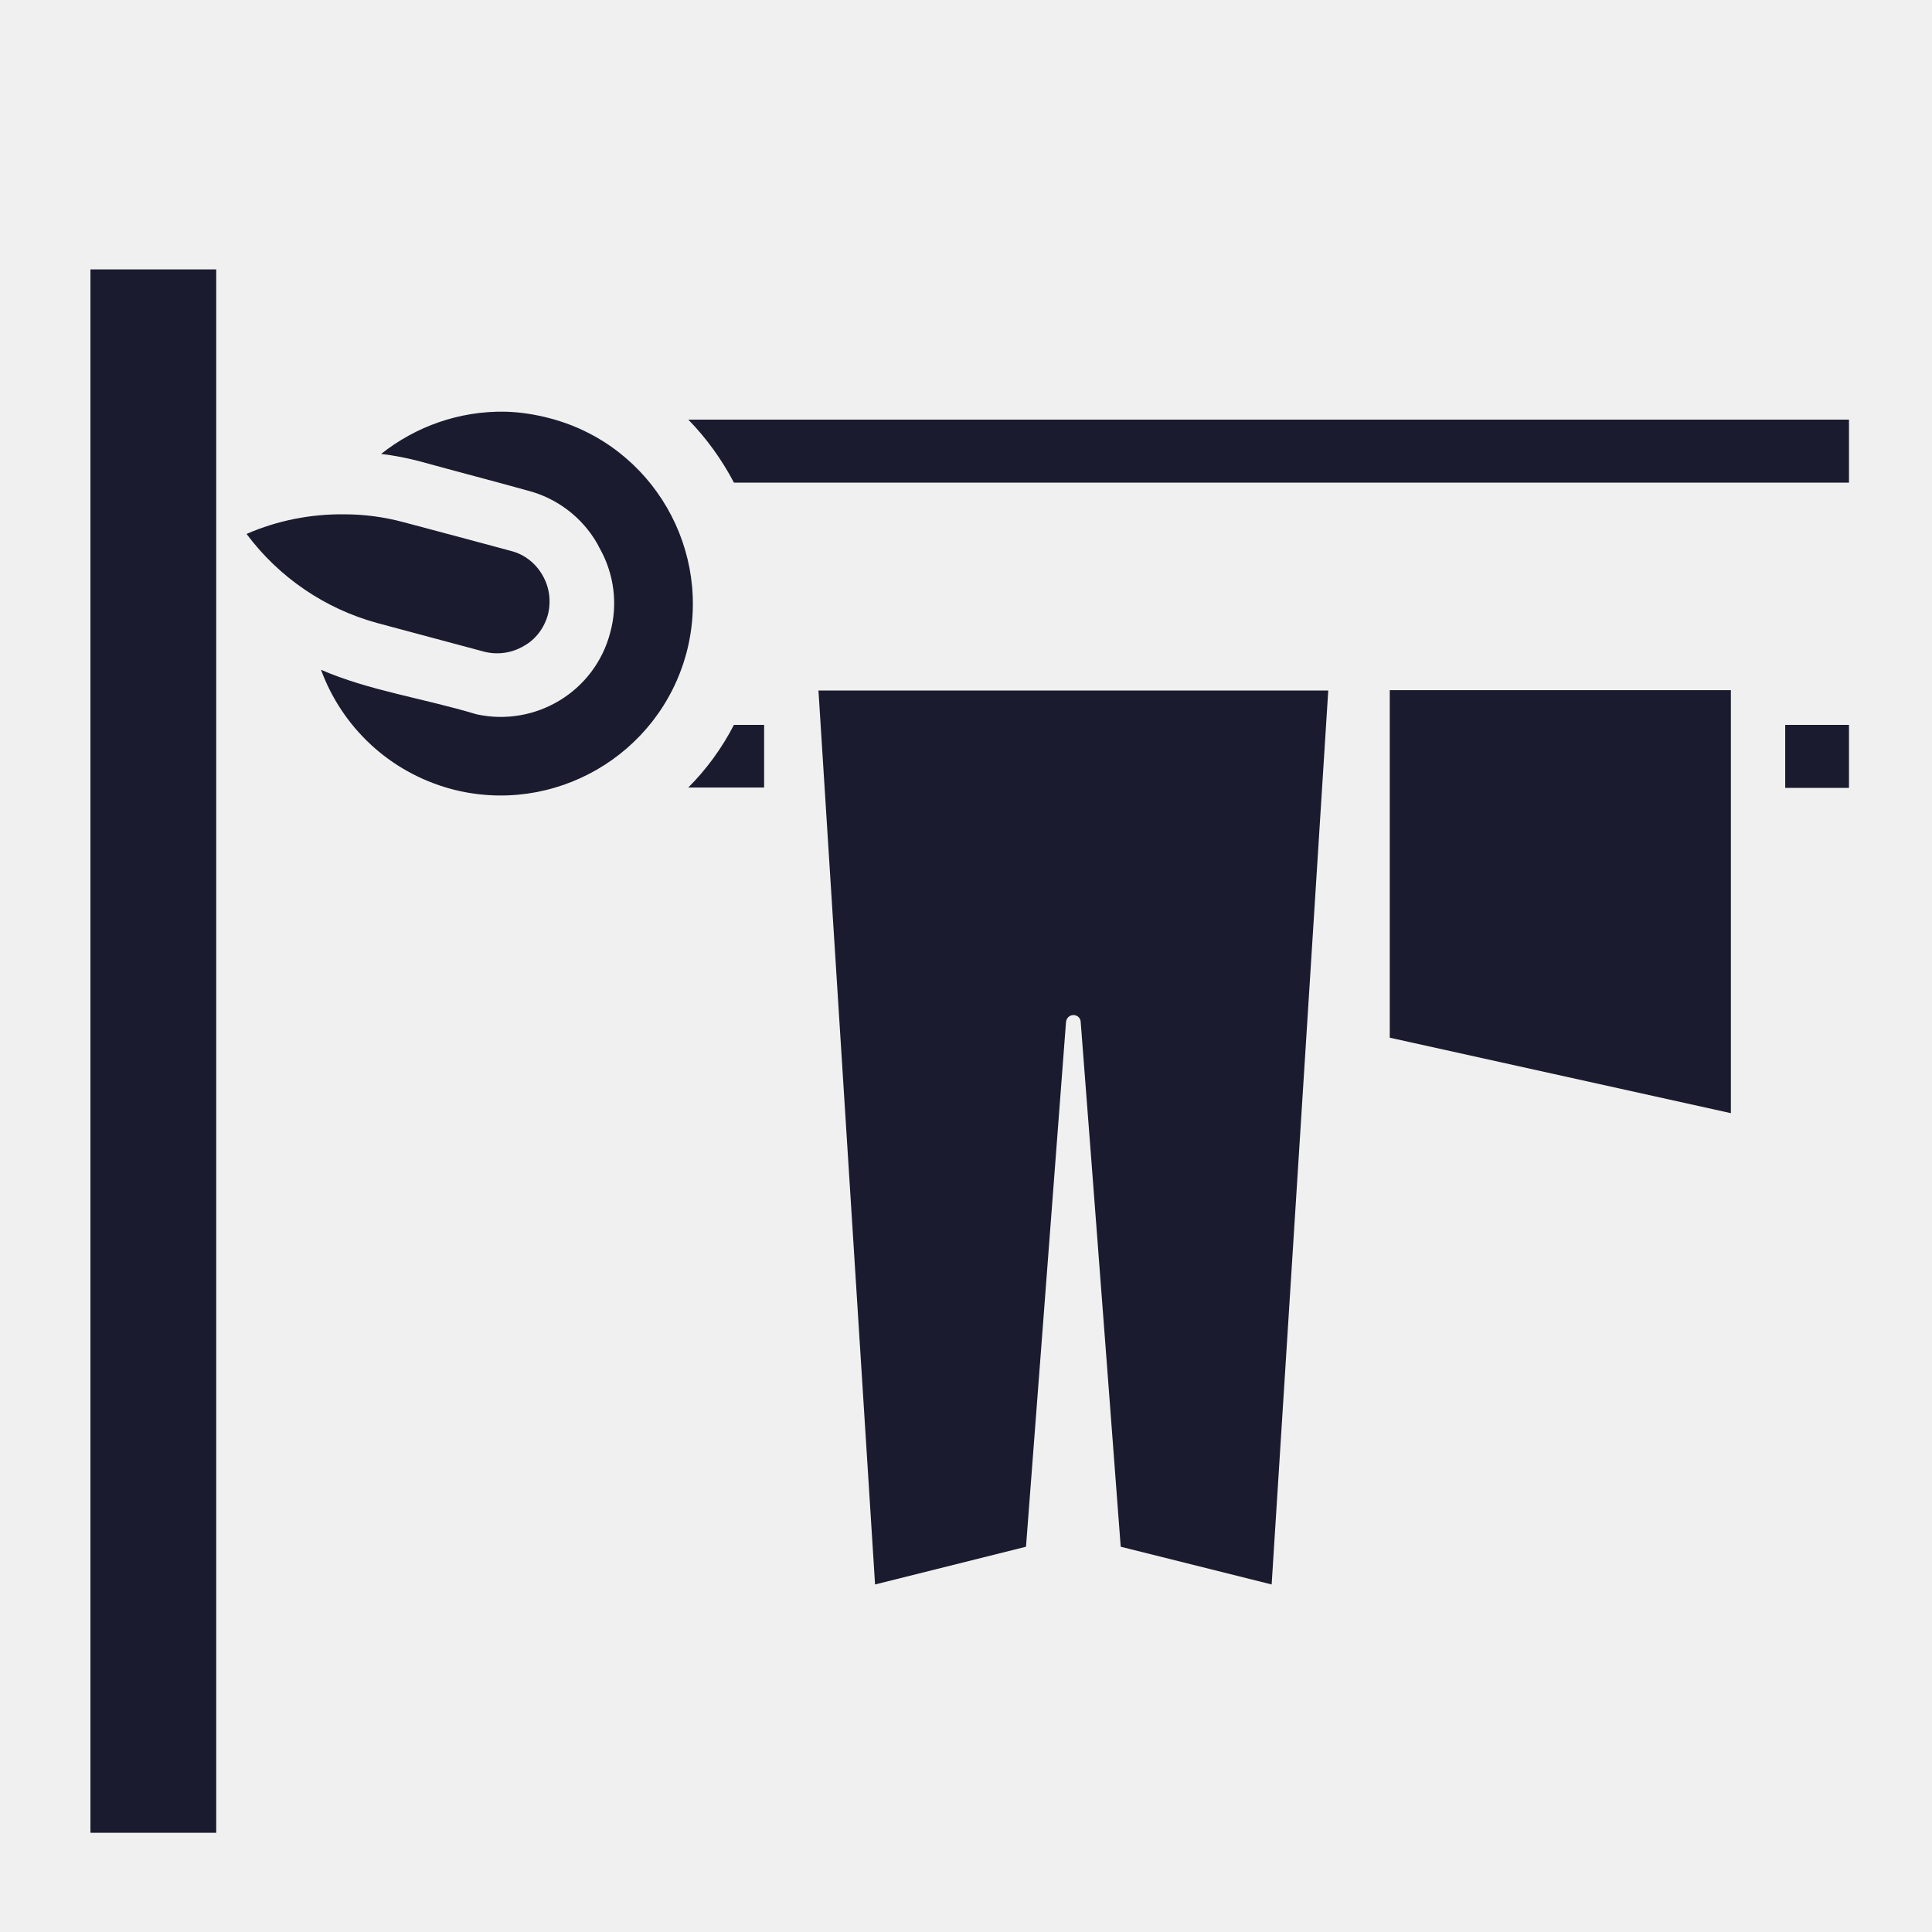
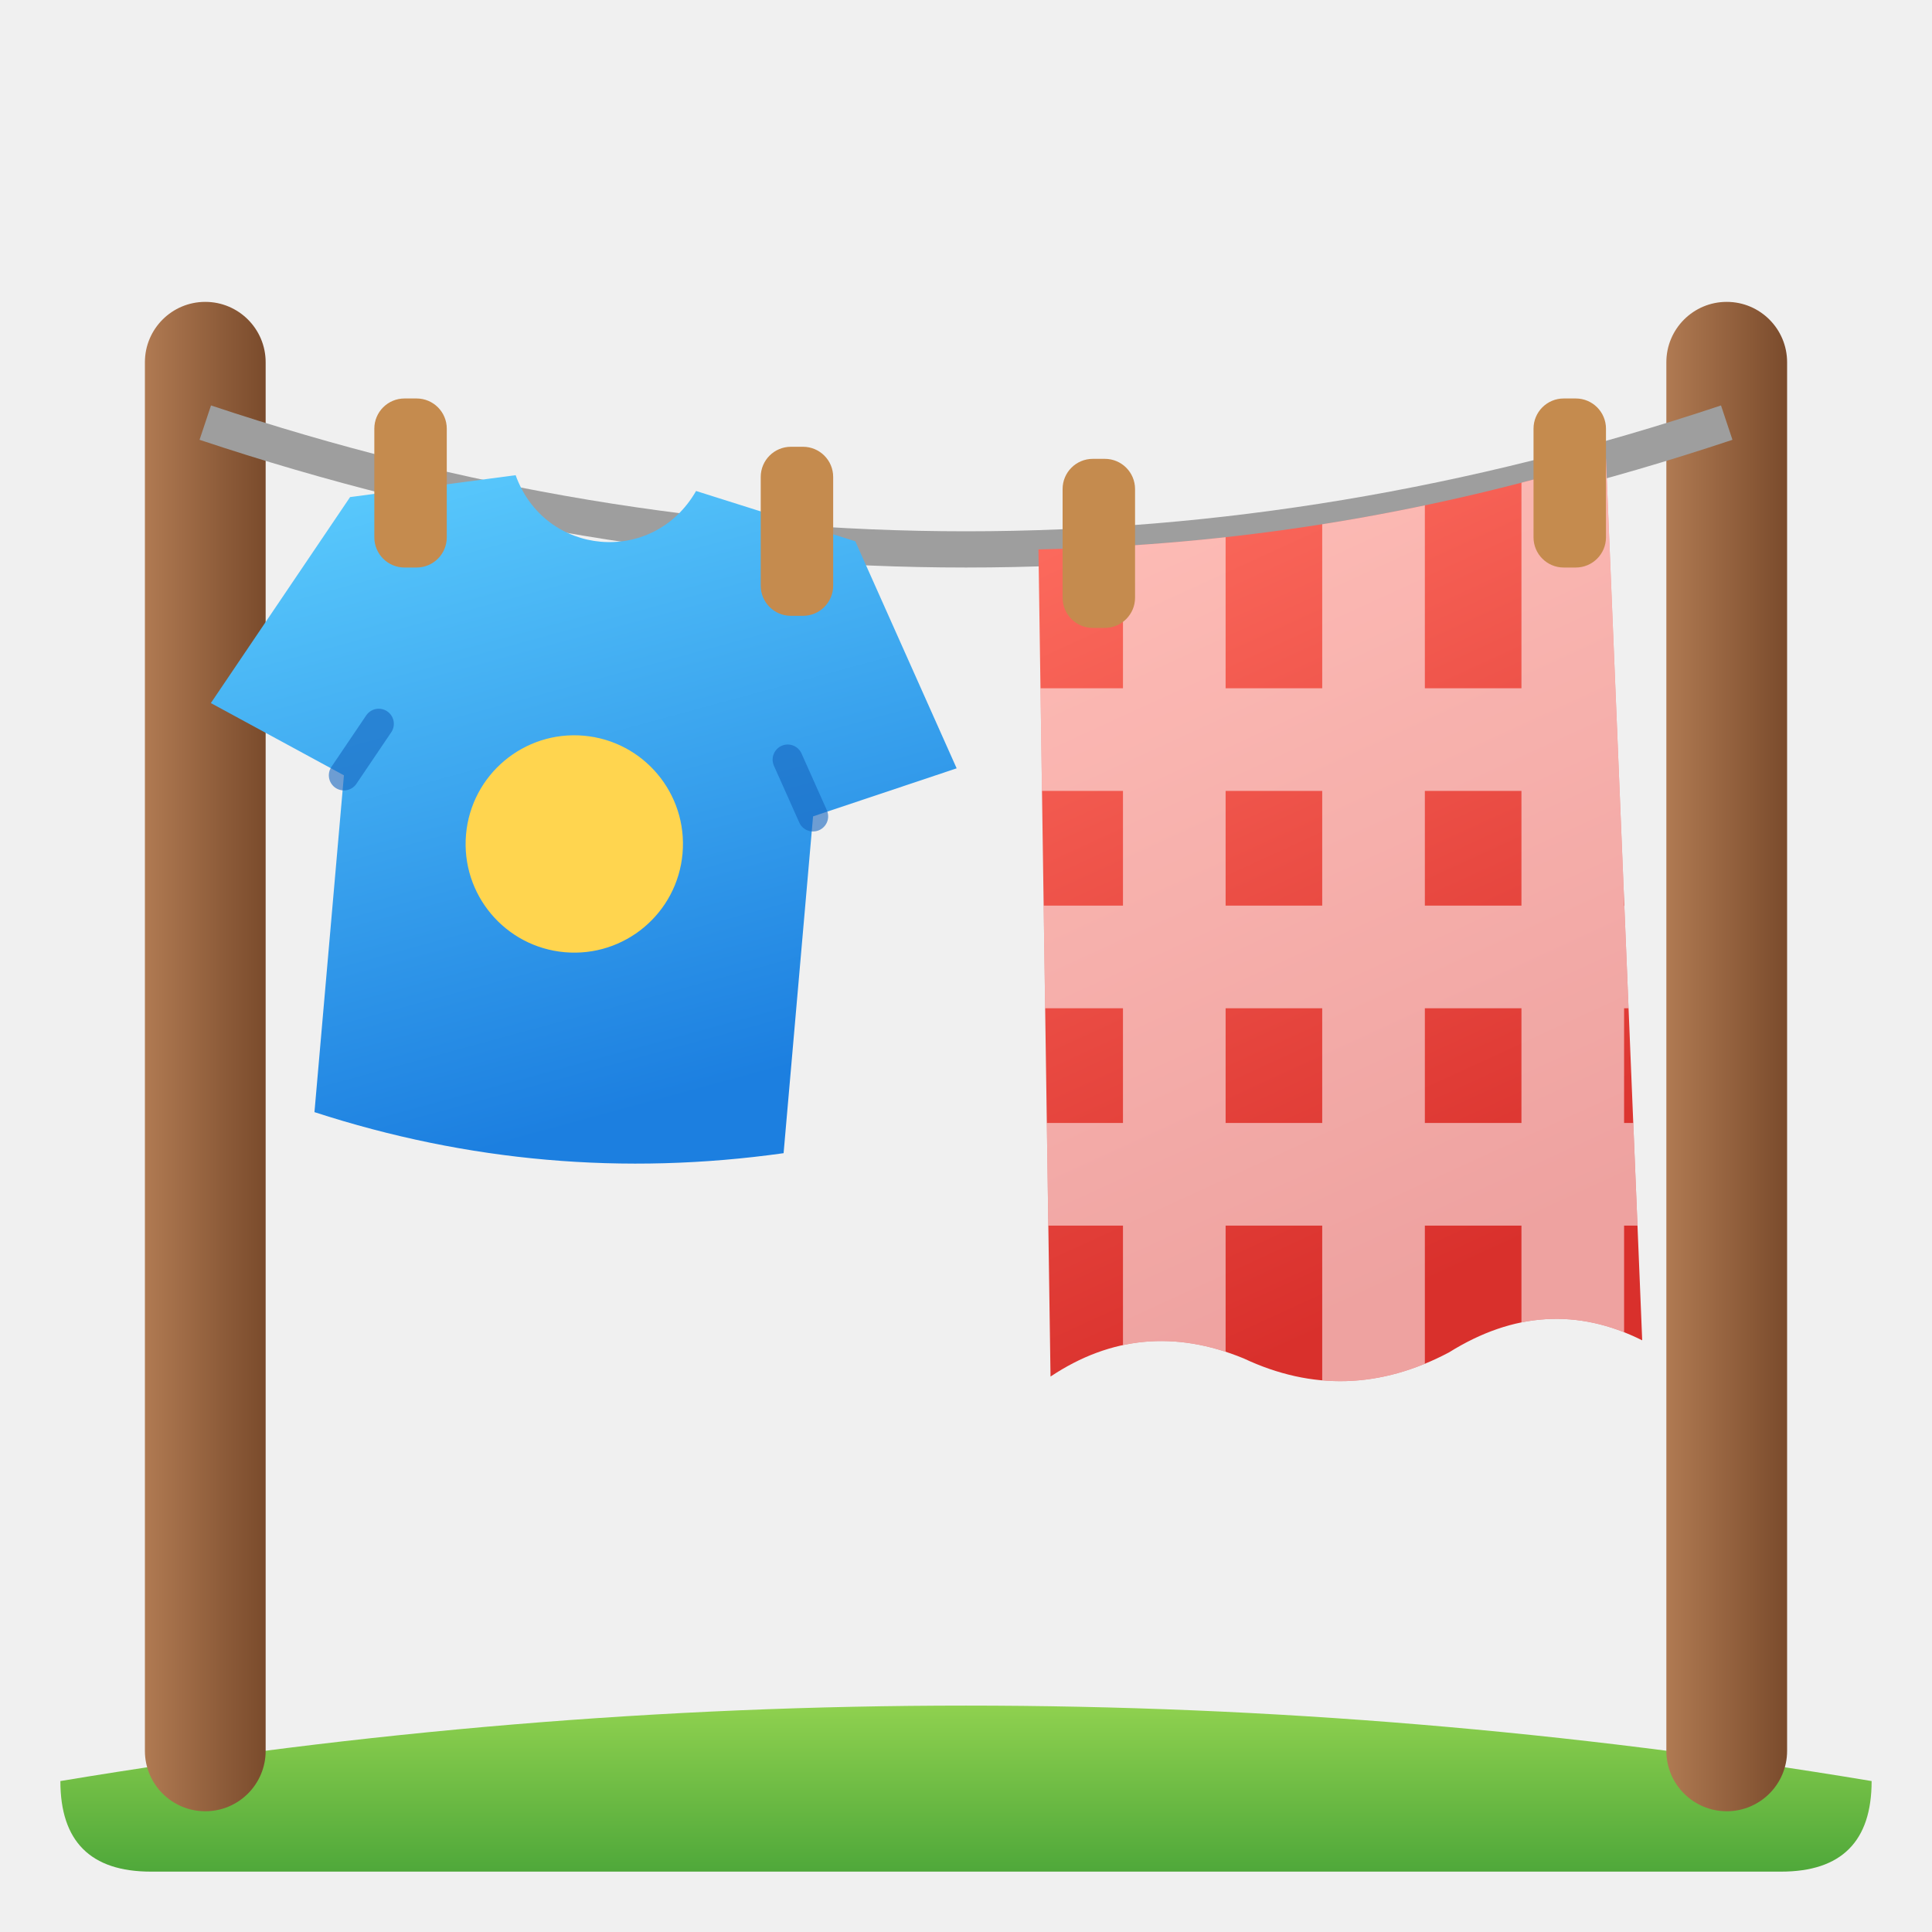
- <svg xmlns="http://www.w3.org/2000/svg" width="1em" height="1em" viewBox="0 0 512 512">
-   <path fill="#1b1b2f" d="M23.97 71.4v414.3H57.3V71.4zm109.83 37.7c-12.1-.2-23.6 3.9-32.8 11.2c3.5.4 7 1.1 10.4 2c9.4 2.6 20.2 5.4 28.4 7.7c7.8 2 14.5 7.1 18.5 14.1c.3.6.6 1.2.9 1.7c3.5 6.5 4.6 14.3 2.5 21.9c-4.1 15.6-19.8 25-35.4 21.6c-14.3-4.3-28.59-6.3-41.23-11.8c5.51 15 17.93 27.1 34.53 31.6c27.1 7.2 55-8.9 62.3-36c7.2-27.1-8.9-55-36-62.2c-4.1-1.1-8.1-1.7-12.1-1.8m48.6 2.1c4.8 4.9 8.9 10.6 12.1 16.7H490v-16.7zm-91.16 25.1c-8.82-.1-17.66 1.6-25.9 5.2a64.38 64.38 0 0 0 34.6 23.6c9.36 2.5 20.16 5.4 28.36 7.6c3.5.9 7.3.4 10.5-1.5c3.1-1.7 5.4-4.7 6.4-8.3c.9-3.6.4-7.3-1.4-10.4c-1.8-3.2-4.8-5.6-8.4-6.5c-8.2-2.2-18.9-5.1-28.4-7.6c-5.2-1.4-10.46-2.1-15.76-2.1m277.06 46.6V275l90.4 20V182.9zm-151.4.1l15 236.9l40-10s7.1-92.7 10.6-139c.1-1.1.9-1.9 2-1.9c1 0 1.9.8 1.9 1.9c3.6 46.3 10.6 139 10.6 139l40 10L352 183zm-22.4 9.1c-3.2 6.2-7.3 11.8-12.1 16.6h20.1v-16.6zm278.6 0v16.7H490v-16.7z" />
+ <svg xmlns="http://www.w3.org/2000/svg" viewBox="0 0 32 32">
+   <defs>
+     <linearGradient id="was-paal" x1="0" y1="0" x2="1" y2="0">
+       <stop offset="0" stop-color="#b07a52" />
+       <stop offset="1" stop-color="#7a4b2c" />
+     </linearGradient>
+     <linearGradient id="was-shirt" x1="0" y1="0" x2="0.4" y2="1">
+       <stop offset="0" stop-color="#5fd0ff" />
+       <stop offset="1" stop-color="#1c7fe0" />
+     </linearGradient>
+     <linearGradient id="was-kleed" x1="0" y1="0" x2="0.3" y2="1">
+       <stop offset="0" stop-color="#ff6f61" />
+       <stop offset="1" stop-color="#d9302c" />
+     </linearGradient>
+     <linearGradient id="was-gras" x1="0" y1="0" x2="0" y2="1">
+       <stop offset="0" stop-color="#8fd14f" />
+       <stop offset="1" stop-color="#4fa83a" />
+     </linearGradient>
+     <clipPath id="was-kleedvorm">
+       <path d="M17.2 9.1 Q22 9 26.6 7.6 L27.2 22.2 Q25.6 21.4 24 22.4 Q22.3 23.3 20.6 22.5 Q18.9 21.8 17.4 22.8 Z" />
+     </clipPath>
+   </defs>
+   <path d="M1 29.5 Q16 27 31 29.5 Q31 31 29.5 31 H2.5 Q1 31 1 29.5 Z" fill="url(#was-gras)" />
+   <rect x="2.4" y="5" width="2" height="25" rx="1" fill="url(#was-paal)" />
+   <rect x="27.6" y="5" width="2" height="25" rx="1" fill="url(#was-paal)" />
+   <path d="M3.4 7 Q16 11.2 28.6 7" fill="none" stroke="#9e9e9e" stroke-width="0.6" />
+   <g transform="rotate(5 10 8.4)">
+     <path d="M5.8 8.6 L8.5 8 C9.1 9.3 10.9 9.3 11.5 8 L14.2 8.6 L16.2 12.2 L13.9 13.2 L13.9 18.8 C11.3 19.4 8.7 19.4 6.1 18.8 L6.1 13.2 L3.8 12.2 Z" fill="url(#was-shirt)" />
+     <path d="M6.1 13.2 L6.6 12.3 M13.9 13.2 L13.4 12.3" stroke="#1565c0" stroke-width="0.5" stroke-linecap="round" opacity="0.6" />
+     <circle cx="10" cy="14" r="1.8" fill="#ffd54f" />
+   </g>
+   <path d="M17.2 9.1 Q22 9 26.6 7.6 L27.2 22.2 Q25.6 21.4 24 22.4 Q22.3 23.3 20.6 22.5 Q18.9 21.8 17.4 22.8 Z" fill="url(#was-kleed)" />
+   <g clip-path="url(#was-kleedvorm)" fill="#fff" opacity="0.55">
+     <rect x="18.6" y="6" width="1.7" height="18" />
+     <rect x="21.9" y="6" width="1.7" height="18" />
+     <rect x="25.2" y="6" width="1.7" height="18" />
+     <rect x="16" y="11.4" width="12" height="1.7" />
+     <rect x="16" y="15" width="12" height="1.7" />
+     <rect x="16" y="18.6" width="12" height="1.7" />
+   </g>
+   <g fill="#c58b4e">
+     <rect x="6.2" y="6.6" width="1.2" height="2.8" rx="0.5" />
+     <rect x="12.6" y="7.4" width="1.2" height="2.8" rx="0.5" />
+     <rect x="17.6" y="7.6" width="1.2" height="2.8" rx="0.5" />
+     <rect x="25.4" y="6.6" width="1.2" height="2.8" rx="0.5" />
+   </g>
</svg>
